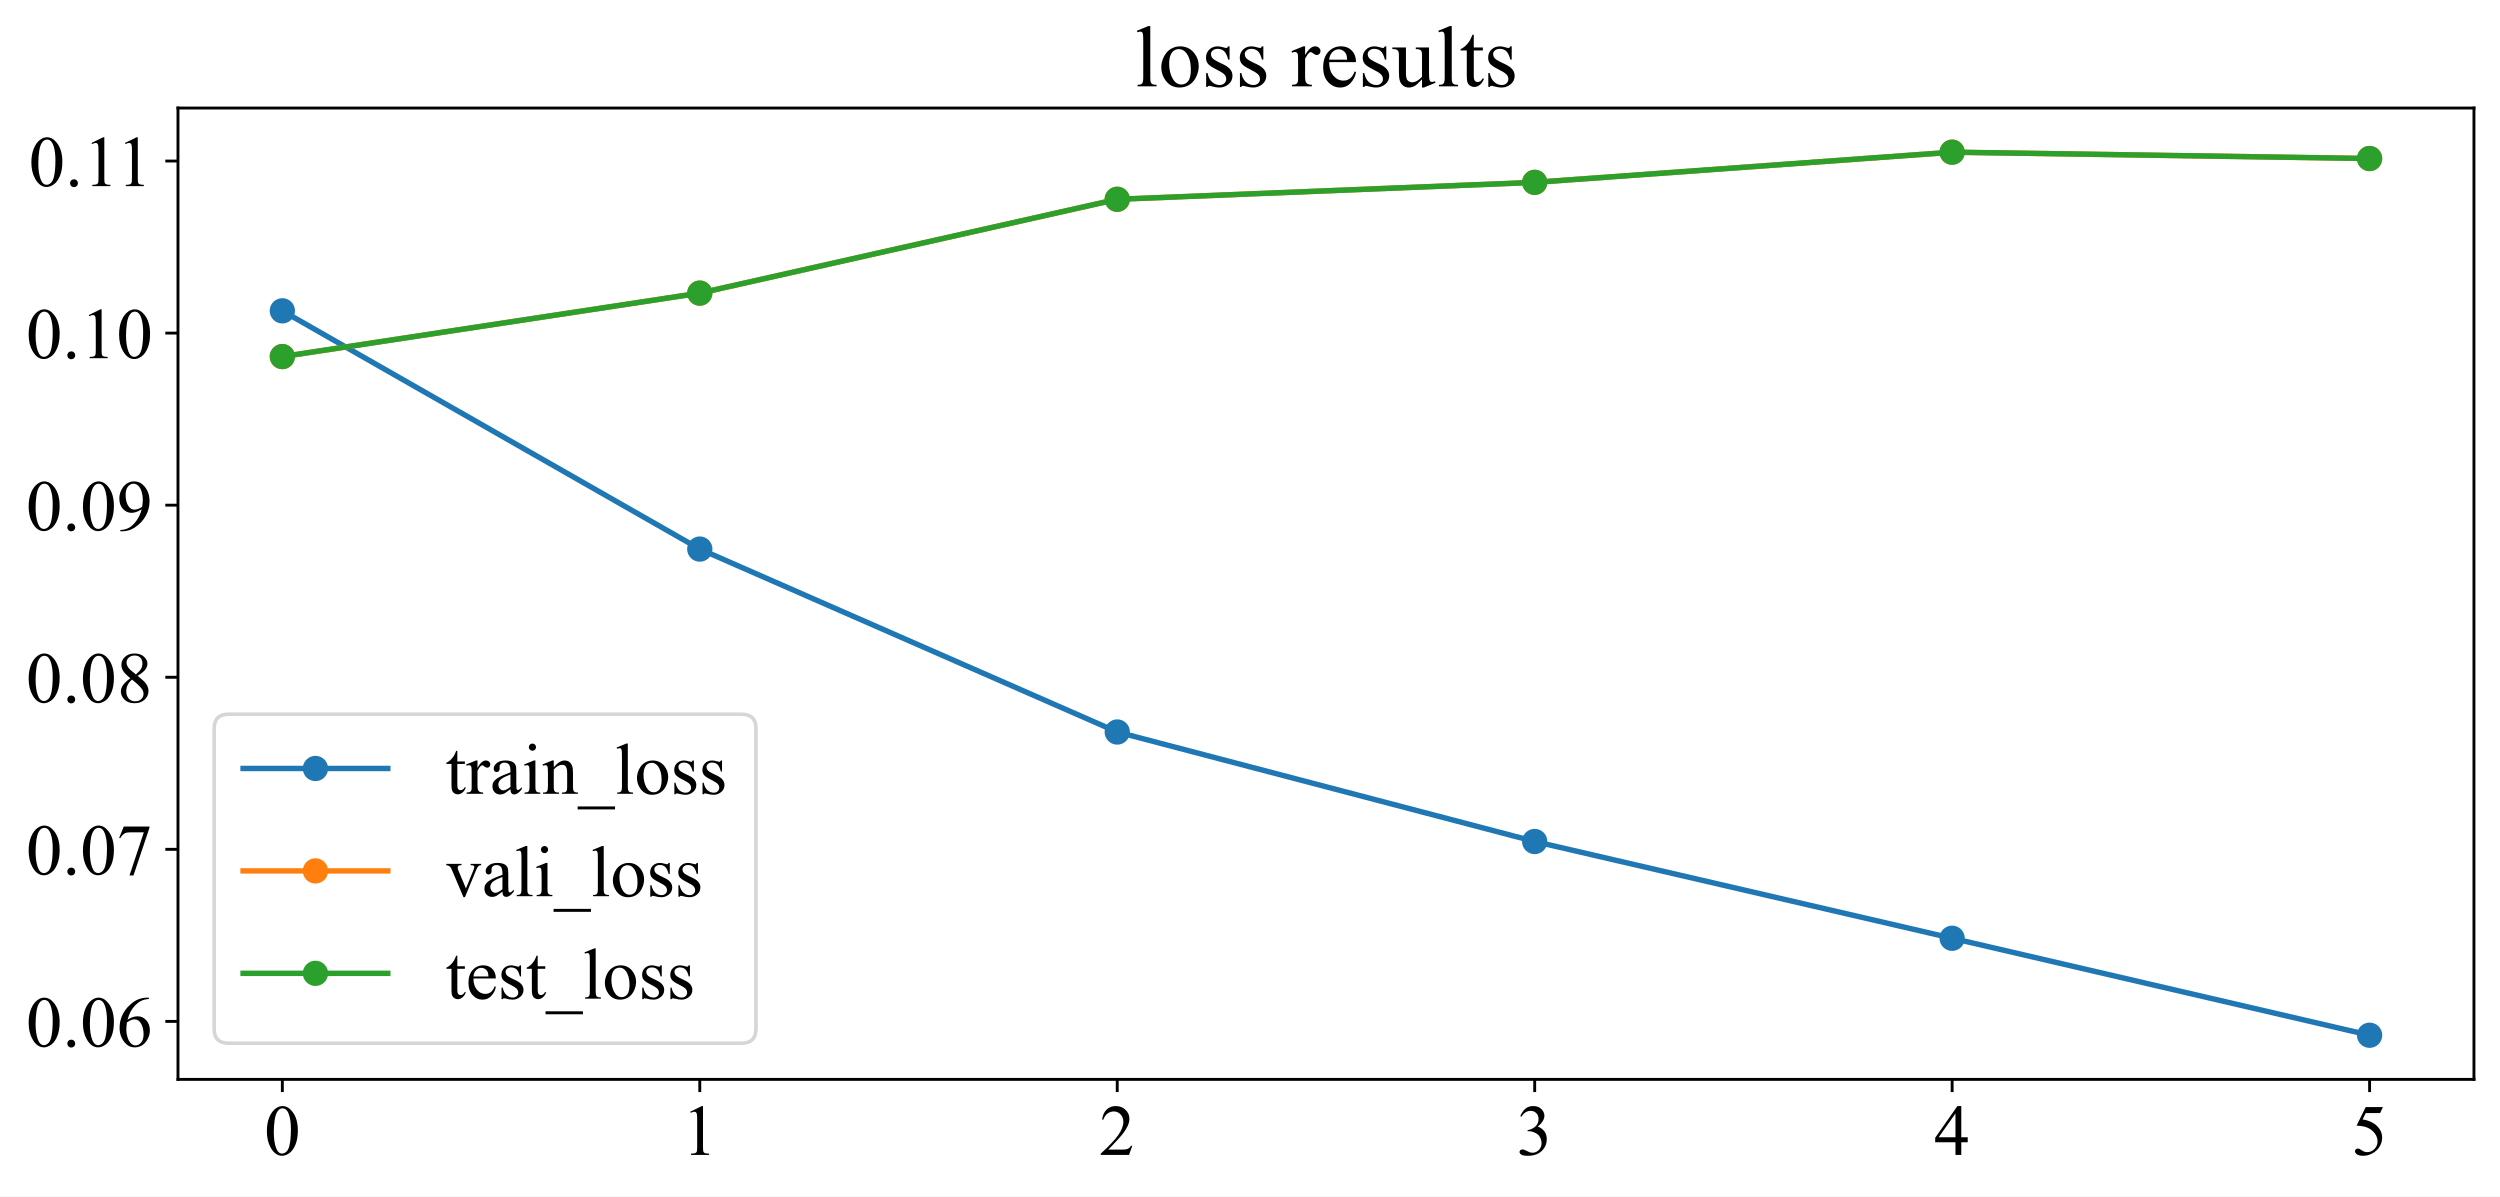
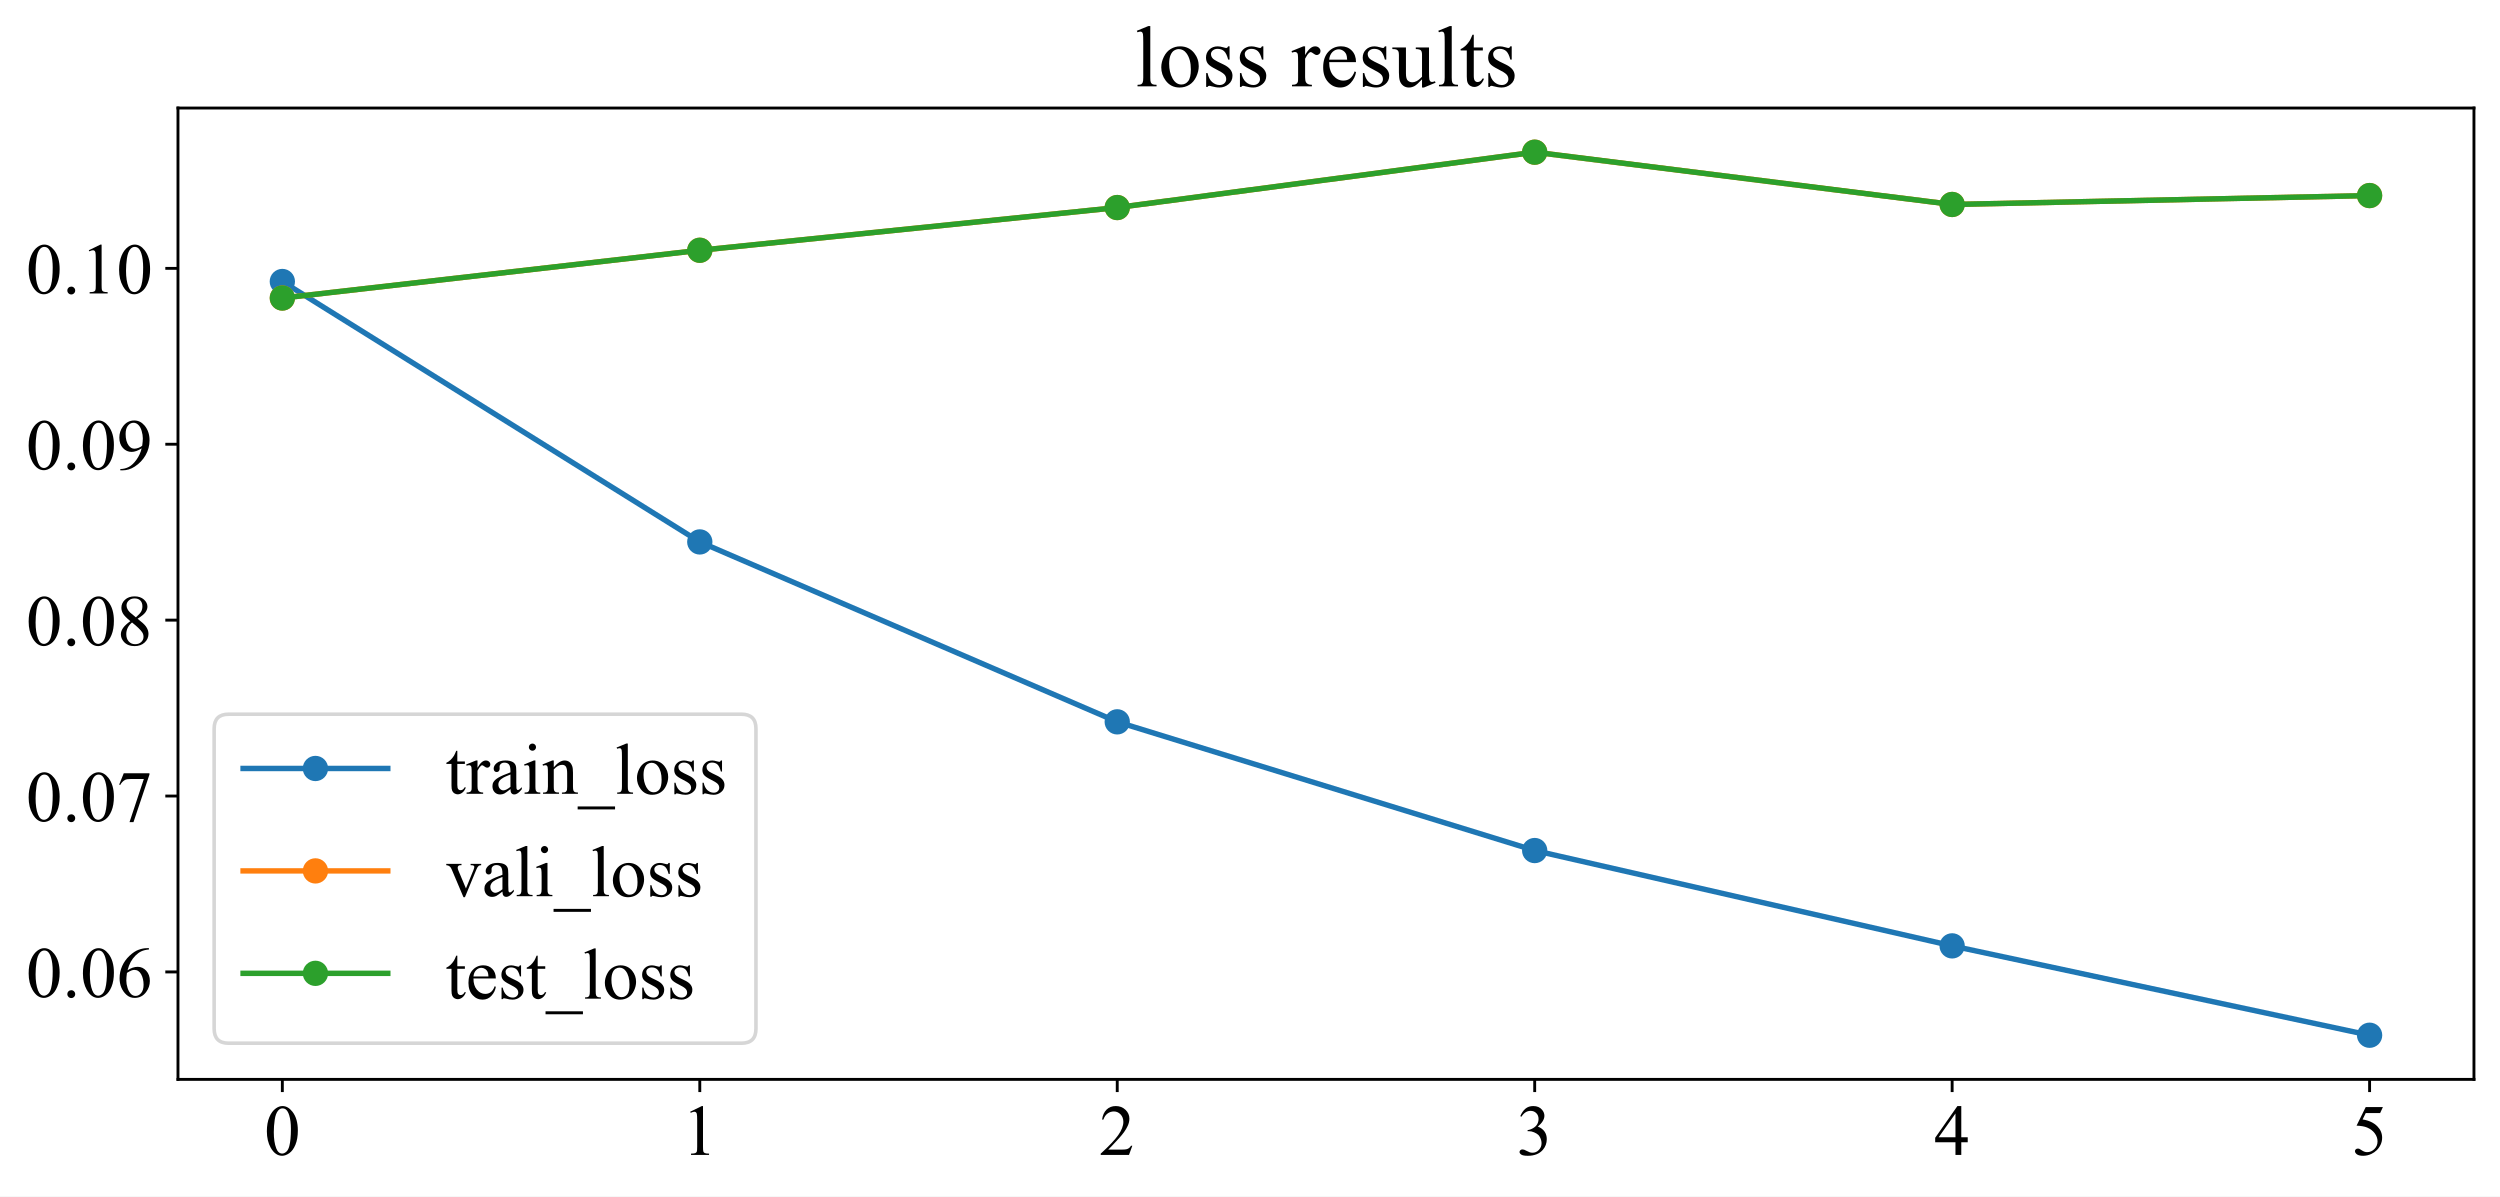
<svg xmlns="http://www.w3.org/2000/svg" xmlns:xlink="http://www.w3.org/1999/xlink" width="691.1pt" height="330.751pt" viewBox="0 0 691.1 330.751" version="1.1">
  <defs>
    <style type="text/css">*{stroke-linejoin: round; stroke-linecap: butt}</style>
  </defs>
  <g id="figure_1">
    <g id="patch_1">
      <path d="M 0 330.751  L 691.1 330.751  L 691.1 0  L 0 0  z " style="fill: #ffffff" />
    </g>
    <g id="axes_1">
      <g id="patch_2">
        <path d="M 49.2 298.385  L 683.9 298.385  L 683.9 29.865  L 49.2 29.865  z " style="fill: #ffffff" />
      </g>
      <g id="matplotlib.axis_1">
        <g id="xtick_1">
          <g id="line2d_1">
            <defs>
-               <path id="m4210e5d17f" d="M 0 0  L 0 3.5  " style="stroke: #000000; stroke-width: 0.8" />
+               <path id="m8f13c1a776" d="M 0 0  L 0 3.5  " style="stroke: #000000; stroke-width: 0.8" />
            </defs>
            <g>
-               <use xlink:href="#m4210e5d17f" x="78.05" y="298.385" style="stroke: #000000; stroke-width: 0.8" />
+               <use xlink:href="#m8f13c1a776" x="78.05" y="298.385" style="stroke: #000000; stroke-width: 0.8" />
            </g>
          </g>
          <g id="text_1">
            <g transform="translate(73.05 319.2725) scale(0.2 -0.2)">
              <defs>
                <path id="TimesNewRomanPSMT-30" d="M 231 2094  Q 231 2819 450 3342  Q 669 3866 1031 4122  Q 1313 4325 1613 4325  Q 2100 4325 2488 3828  Q 2972 3213 2972 2159  Q 2972 1422 2759 906  Q 2547 391 2217 158  Q 1888 -75 1581 -75  Q 975 -75 572 641  Q 231 1244 231 2094  z M 844 2016  Q 844 1141 1059 588  Q 1238 122 1591 122  Q 1759 122 1940 273  Q 2122 425 2216 781  Q 2359 1319 2359 2297  Q 2359 3022 2209 3506  Q 2097 3866 1919 4016  Q 1791 4119 1609 4119  Q 1397 4119 1231 3928  Q 1006 3669 925 3112  Q 844 2556 844 2016  z " transform="scale(0.015625)" />
              </defs>
              <use xlink:href="#TimesNewRomanPSMT-30" />
            </g>
          </g>
        </g>
        <g id="xtick_2">
          <g id="line2d_2">
            <g>
-               <use xlink:href="#m4210e5d17f" x="193.45" y="298.385" style="stroke: #000000; stroke-width: 0.8" />
+               <use xlink:href="#m8f13c1a776" x="193.45" y="298.385" style="stroke: #000000; stroke-width: 0.8" />
            </g>
          </g>
          <g id="text_2">
            <g transform="translate(188.45 319.2725) scale(0.2 -0.2)">
              <defs>
                <path id="TimesNewRomanPSMT-31" d="M 750 3822  L 1781 4325  L 1884 4325  L 1884 747  Q 1884 391 1914 303  Q 1944 216 2037 169  Q 2131 122 2419 116  L 2419 0  L 825 0  L 825 116  Q 1125 122 1212 167  Q 1300 213 1334 289  Q 1369 366 1369 747  L 1369 3034  Q 1369 3497 1338 3628  Q 1316 3728 1258 3775  Q 1200 3822 1119 3822  Q 1003 3822 797 3725  L 750 3822  z " transform="scale(0.015625)" />
              </defs>
              <use xlink:href="#TimesNewRomanPSMT-31" />
            </g>
          </g>
        </g>
        <g id="xtick_3">
          <g id="line2d_3">
            <g>
-               <use xlink:href="#m4210e5d17f" x="308.85" y="298.385" style="stroke: #000000; stroke-width: 0.8" />
+               <use xlink:href="#m8f13c1a776" x="308.85" y="298.385" style="stroke: #000000; stroke-width: 0.8" />
            </g>
          </g>
          <g id="text_3">
            <g transform="translate(303.85 319.2725) scale(0.2 -0.2)">
              <defs>
                <path id="TimesNewRomanPSMT-32" d="M 2934 816  L 2638 0  L 138 0  L 138 116  Q 1241 1122 1691 1759  Q 2141 2397 2141 2925  Q 2141 3328 1894 3587  Q 1647 3847 1303 3847  Q 991 3847 742 3664  Q 494 3481 375 3128  L 259 3128  Q 338 3706 661 4015  Q 984 4325 1469 4325  Q 1984 4325 2329 3994  Q 2675 3663 2675 3213  Q 2675 2891 2525 2569  Q 2294 2063 1775 1497  Q 997 647 803 472  L 1909 472  Q 2247 472 2383 497  Q 2519 522 2628 598  Q 2738 675 2819 816  L 2934 816  z " transform="scale(0.015625)" />
              </defs>
              <use xlink:href="#TimesNewRomanPSMT-32" />
            </g>
          </g>
        </g>
        <g id="xtick_4">
          <g id="line2d_4">
            <g>
-               <use xlink:href="#m4210e5d17f" x="424.25" y="298.385" style="stroke: #000000; stroke-width: 0.8" />
+               <use xlink:href="#m8f13c1a776" x="424.25" y="298.385" style="stroke: #000000; stroke-width: 0.8" />
            </g>
          </g>
          <g id="text_4">
            <g transform="translate(419.25 319.2725) scale(0.2 -0.2)">
              <defs>
                <path id="TimesNewRomanPSMT-33" d="M 325 3431  Q 506 3859 782 4092  Q 1059 4325 1472 4325  Q 1981 4325 2253 3994  Q 2459 3747 2459 3466  Q 2459 3003 1878 2509  Q 2269 2356 2469 2072  Q 2669 1788 2669 1403  Q 2669 853 2319 450  Q 1863 -75 997 -75  Q 569 -75 414 31  Q 259 138 259 259  Q 259 350 332 419  Q 406 488 509 488  Q 588 488 669 463  Q 722 447 909 348  Q 1097 250 1169 231  Q 1284 197 1416 197  Q 1734 197 1970 444  Q 2206 691 2206 1028  Q 2206 1275 2097 1509  Q 2016 1684 1919 1775  Q 1784 1900 1550 2001  Q 1316 2103 1072 2103  L 972 2103  L 972 2197  Q 1219 2228 1467 2375  Q 1716 2522 1828 2728  Q 1941 2934 1941 3181  Q 1941 3503 1739 3701  Q 1538 3900 1238 3900  Q 753 3900 428 3381  L 325 3431  z " transform="scale(0.015625)" />
              </defs>
              <use xlink:href="#TimesNewRomanPSMT-33" />
            </g>
          </g>
        </g>
        <g id="xtick_5">
          <g id="line2d_5">
            <g>
-               <use xlink:href="#m4210e5d17f" x="539.65" y="298.385" style="stroke: #000000; stroke-width: 0.8" />
+               <use xlink:href="#m8f13c1a776" x="539.65" y="298.385" style="stroke: #000000; stroke-width: 0.8" />
            </g>
          </g>
          <g id="text_5">
            <g transform="translate(534.65 319.2725) scale(0.2 -0.2)">
              <defs>
                <path id="TimesNewRomanPSMT-34" d="M 2978 1563  L 2978 1119  L 2409 1119  L 2409 0  L 1894 0  L 1894 1119  L 100 1119  L 100 1519  L 2066 4325  L 2409 4325  L 2409 1563  L 2978 1563  z M 1894 1563  L 1894 3666  L 406 1563  L 1894 1563  z " transform="scale(0.015625)" />
              </defs>
              <use xlink:href="#TimesNewRomanPSMT-34" />
            </g>
          </g>
        </g>
        <g id="xtick_6">
          <g id="line2d_6">
            <g>
-               <use xlink:href="#m4210e5d17f" x="655.05" y="298.385" style="stroke: #000000; stroke-width: 0.8" />
+               <use xlink:href="#m8f13c1a776" x="655.05" y="298.385" style="stroke: #000000; stroke-width: 0.8" />
            </g>
          </g>
          <g id="text_6">
            <g transform="translate(650.05 319.2725) scale(0.2 -0.2)">
              <defs>
                <path id="TimesNewRomanPSMT-35" d="M 2778 4238  L 2534 3706  L 1259 3706  L 981 3138  Q 1809 3016 2294 2522  Q 2709 2097 2709 1522  Q 2709 1188 2573 903  Q 2438 619 2231 419  Q 2025 219 1772 97  Q 1413 -75 1034 -75  Q 653 -75 479 54  Q 306 184 306 341  Q 306 428 378 495  Q 450 563 559 563  Q 641 563 702 538  Q 763 513 909 409  Q 1144 247 1384 247  Q 1750 247 2026 523  Q 2303 800 2303 1197  Q 2303 1581 2056 1914  Q 1809 2247 1375 2428  Q 1034 2569 447 2591  L 1259 4238  L 2778 4238  z " transform="scale(0.015625)" />
              </defs>
              <use xlink:href="#TimesNewRomanPSMT-35" />
            </g>
          </g>
        </g>
      </g>
      <g id="matplotlib.axis_2">
        <g id="ytick_1">
          <g id="line2d_7">
            <defs>
-               <path id="m8bf44f2e67" d="M 0 0  L -3.5 0  " style="stroke: #000000; stroke-width: 0.8" />
+               <path id="m3a81580202" d="M 0 0  L -3.5 0  " style="stroke: #000000; stroke-width: 0.8" />
            </defs>
            <g>
-               <use xlink:href="#m8bf44f2e67" x="49.2" y="282.358" style="stroke: #000000; stroke-width: 0.8" />
+               <use xlink:href="#m3a81580202" x="49.2" y="268.683" style="stroke: #000000; stroke-width: 0.8" />
            </g>
          </g>
          <g id="text_7">
-             <g transform="translate(7.2 289.3021) scale(0.2 -0.2)">
+             <g transform="translate(7.2 275.6263) scale(0.2 -0.2)">
              <defs>
                <path id="TimesNewRomanPSMT-2e" d="M 800 606  Q 947 606 1047 504  Q 1147 403 1147 259  Q 1147 116 1045 14  Q 944 -88 800 -88  Q 656 -88 554 14  Q 453 116 453 259  Q 453 406 554 506  Q 656 606 800 606  z " transform="scale(0.015625)" />
                <path id="TimesNewRomanPSMT-36" d="M 2869 4325  L 2869 4209  Q 2456 4169 2195 4045  Q 1934 3922 1679 3669  Q 1425 3416 1258 3105  Q 1091 2794 978 2366  Q 1428 2675 1881 2675  Q 2316 2675 2634 2325  Q 2953 1975 2953 1425  Q 2953 894 2631 456  Q 2244 -75 1606 -75  Q 1172 -75 869 213  Q 275 772 275 1663  Q 275 2231 503 2743  Q 731 3256 1154 3653  Q 1578 4050 1965 4187  Q 2353 4325 2688 4325  L 2869 4325  z M 925 2138  Q 869 1716 869 1456  Q 869 1156 980 804  Q 1091 453 1309 247  Q 1469 100 1697 100  Q 1969 100 2183 356  Q 2397 613 2397 1088  Q 2397 1622 2184 2012  Q 1972 2403 1581 2403  Q 1463 2403 1327 2353  Q 1191 2303 925 2138  z " transform="scale(0.015625)" />
              </defs>
              <use xlink:href="#TimesNewRomanPSMT-30" />
              <use xlink:href="#TimesNewRomanPSMT-2e" x="50" />
              <use xlink:href="#TimesNewRomanPSMT-30" x="75" />
              <use xlink:href="#TimesNewRomanPSMT-36" x="125" />
            </g>
          </g>
        </g>
        <g id="ytick_2">
          <g id="line2d_8">
            <g>
-               <use xlink:href="#m8bf44f2e67" x="49.2" y="234.79" style="stroke: #000000; stroke-width: 0.8" />
+               <use xlink:href="#m3a81580202" x="49.2" y="220.057" style="stroke: #000000; stroke-width: 0.8" />
            </g>
          </g>
          <g id="text_8">
-             <g transform="translate(7.2 241.7333) scale(0.2 -0.2)">
+             <g transform="translate(7.2 227.001) scale(0.2 -0.2)">
              <defs>
                <path id="TimesNewRomanPSMT-37" d="M 644 4238  L 2916 4238  L 2916 4119  L 1503 -88  L 1153 -88  L 2419 3728  L 1253 3728  Q 900 3728 750 3644  Q 488 3500 328 3200  L 238 3234  L 644 4238  z " transform="scale(0.015625)" />
              </defs>
              <use xlink:href="#TimesNewRomanPSMT-30" />
              <use xlink:href="#TimesNewRomanPSMT-2e" x="50" />
              <use xlink:href="#TimesNewRomanPSMT-30" x="75" />
              <use xlink:href="#TimesNewRomanPSMT-37" x="125" />
            </g>
          </g>
        </g>
        <g id="ytick_3">
          <g id="line2d_9">
            <g>
-               <use xlink:href="#m8bf44f2e67" x="49.2" y="187.221" style="stroke: #000000; stroke-width: 0.8" />
+               <use xlink:href="#m3a81580202" x="49.2" y="171.432" style="stroke: #000000; stroke-width: 0.8" />
            </g>
          </g>
          <g id="text_9">
-             <g transform="translate(7.2 194.1645) scale(0.2 -0.2)">
+             <g transform="translate(7.2 178.3758) scale(0.2 -0.2)">
              <defs>
                <path id="TimesNewRomanPSMT-38" d="M 1228 2134  Q 725 2547 579 2797  Q 434 3047 434 3316  Q 434 3728 753 4026  Q 1072 4325 1600 4325  Q 2113 4325 2425 4047  Q 2738 3769 2738 3413  Q 2738 3175 2569 2928  Q 2400 2681 1866 2347  Q 2416 1922 2594 1678  Q 2831 1359 2831 1006  Q 2831 559 2490 242  Q 2150 -75 1597 -75  Q 994 -75 656 303  Q 388 606 388 966  Q 388 1247 577 1523  Q 766 1800 1228 2134  z M 1719 2469  Q 2094 2806 2194 3001  Q 2294 3197 2294 3444  Q 2294 3772 2109 3958  Q 1925 4144 1606 4144  Q 1288 4144 1088 3959  Q 888 3775 888 3528  Q 888 3366 970 3203  Q 1053 3041 1206 2894  L 1719 2469  z M 1375 2016  Q 1116 1797 991 1539  Q 866 1281 866 981  Q 866 578 1086 336  Q 1306 94 1647 94  Q 1984 94 2187 284  Q 2391 475 2391 747  Q 2391 972 2272 1150  Q 2050 1481 1375 2016  z " transform="scale(0.015625)" />
              </defs>
              <use xlink:href="#TimesNewRomanPSMT-30" />
              <use xlink:href="#TimesNewRomanPSMT-2e" x="50" />
              <use xlink:href="#TimesNewRomanPSMT-30" x="75" />
              <use xlink:href="#TimesNewRomanPSMT-38" x="125" />
            </g>
          </g>
        </g>
        <g id="ytick_4">
          <g id="line2d_10">
            <g>
-               <use xlink:href="#m8bf44f2e67" x="49.2" y="139.652" style="stroke: #000000; stroke-width: 0.8" />
+               <use xlink:href="#m3a81580202" x="49.2" y="122.807" style="stroke: #000000; stroke-width: 0.8" />
            </g>
          </g>
          <g id="text_10">
-             <g transform="translate(7.2 146.5957) scale(0.2 -0.2)">
+             <g transform="translate(7.2 129.7506) scale(0.2 -0.2)">
              <defs>
                <path id="TimesNewRomanPSMT-39" d="M 338 -88  L 338 28  Q 744 34 1094 217  Q 1444 400 1770 856  Q 2097 1313 2225 1859  Q 1734 1544 1338 1544  Q 891 1544 572 1889  Q 253 2234 253 2806  Q 253 3363 572 3797  Q 956 4325 1575 4325  Q 2097 4325 2469 3894  Q 2925 3359 2925 2575  Q 2925 1869 2578 1258  Q 2231 647 1613 244  Q 1109 -88 516 -88  L 338 -88  z M 2275 2091  Q 2331 2497 2331 2741  Q 2331 3044 2228 3395  Q 2125 3747 1936 3934  Q 1747 4122 1506 4122  Q 1228 4122 1018 3872  Q 809 3622 809 3128  Q 809 2469 1088 2097  Q 1291 1828 1588 1828  Q 1731 1828 1928 1897  Q 2125 1966 2275 2091  z " transform="scale(0.015625)" />
              </defs>
              <use xlink:href="#TimesNewRomanPSMT-30" />
              <use xlink:href="#TimesNewRomanPSMT-2e" x="50" />
              <use xlink:href="#TimesNewRomanPSMT-30" x="75" />
              <use xlink:href="#TimesNewRomanPSMT-39" x="125" />
            </g>
          </g>
        </g>
        <g id="ytick_5">
          <g id="line2d_11">
            <g>
-               <use xlink:href="#m8bf44f2e67" x="49.2" y="92.083" style="stroke: #000000; stroke-width: 0.8" />
+               <use xlink:href="#m3a81580202" x="49.2" y="74.182" style="stroke: #000000; stroke-width: 0.8" />
            </g>
          </g>
          <g id="text_11">
-             <g transform="translate(7.2 99.02693) scale(0.2 -0.2)">
+             <g transform="translate(7.2 81.12537) scale(0.2 -0.2)">
              <use xlink:href="#TimesNewRomanPSMT-30" />
              <use xlink:href="#TimesNewRomanPSMT-2e" x="50" />
              <use xlink:href="#TimesNewRomanPSMT-31" x="75" />
              <use xlink:href="#TimesNewRomanPSMT-30" x="125" />
            </g>
          </g>
        </g>
-         <g id="ytick_6">
-           <g id="line2d_12">
-             <g>
-               <use xlink:href="#m8bf44f2e67" x="49.2" y="44.514" style="stroke: #000000; stroke-width: 0.8" />
-             </g>
-           </g>
-           <g id="text_12">
-             <g transform="translate(7.95 51.45814) scale(0.2 -0.2)">
-               <use xlink:href="#TimesNewRomanPSMT-30" />
-               <use xlink:href="#TimesNewRomanPSMT-2e" x="50" />
-               <use xlink:href="#TimesNewRomanPSMT-31" x="75" />
-               <use xlink:href="#TimesNewRomanPSMT-31" x="121.25" />
-             </g>
-           </g>
+       </g>
+       <g id="line2d_12">
+         <path d="M 78.05 77.819  L 193.45 149.811  L 308.85 199.545  L 424.25 235.125  L 539.65 261.478  L 655.05 286.18  " clip-path="url(#p54eb4793bc)" style="fill: none; stroke: #1f77b4; stroke-width: 1.5; stroke-linecap: square" />
+         <defs>
+           <path id="m70910d0d13" d="M 0 3  C 0.796 3 1.559 2.684 2.121 2.121  C 2.684 1.559 3 0.796 3 0  C 3 -0.796 2.684 -1.559 2.121 -2.121  C 1.559 -2.684 0.796 -3 0 -3  C -0.796 -3 -1.559 -2.684 -2.121 -2.121  C -2.684 -1.559 -3 -0.796 -3 0  C -3 0.796 -2.684 1.559 -2.121 2.121  C -1.559 2.684 -0.796 3 0 3  z " style="stroke: #1f77b4" />
+         </defs>
+         <g clip-path="url(#p54eb4793bc)">
+           <use xlink:href="#m70910d0d13" x="78.05" y="77.819" style="fill: #1f77b4; stroke: #1f77b4" />
+           <use xlink:href="#m70910d0d13" x="193.45" y="149.811" style="fill: #1f77b4; stroke: #1f77b4" />
+           <use xlink:href="#m70910d0d13" x="308.85" y="199.545" style="fill: #1f77b4; stroke: #1f77b4" />
+           <use xlink:href="#m70910d0d13" x="424.25" y="235.125" style="fill: #1f77b4; stroke: #1f77b4" />
+           <use xlink:href="#m70910d0d13" x="539.65" y="261.478" style="fill: #1f77b4; stroke: #1f77b4" />
+           <use xlink:href="#m70910d0d13" x="655.05" y="286.18" style="fill: #1f77b4; stroke: #1f77b4" />
        </g>
      </g>
      <g id="line2d_13">
-         <path d="M 78.05 85.927  L 193.45 151.787  L 308.85 202.354  L 424.25 232.628  L 539.65 259.374  L 655.05 286.18  " clip-path="url(#p0c7018a40f)" style="fill: none; stroke: #1f77b4; stroke-width: 1.5; stroke-linecap: square" />
+         <path d="M 78.05 82.388  L 193.45 69.185  L 308.85 57.373  L 424.25 42.07  L 539.65 56.524  L 655.05 54.06  " clip-path="url(#p54eb4793bc)" style="fill: none; stroke: #ff7f0e; stroke-width: 1.5; stroke-linecap: square" />
        <defs>
-           <path id="m483167c34c" d="M 0 3  C 0.796 3 1.559 2.684 2.121 2.121  C 2.684 1.559 3 0.796 3 0  C 3 -0.796 2.684 -1.559 2.121 -2.121  C 1.559 -2.684 0.796 -3 0 -3  C -0.796 -3 -1.559 -2.684 -2.121 -2.121  C -2.684 -1.559 -3 -0.796 -3 0  C -3 0.796 -2.684 1.559 -2.121 2.121  C -1.559 2.684 -0.796 3 0 3  z " style="stroke: #1f77b4" />
+           <path id="m082870b50a" d="M 0 3  C 0.796 3 1.559 2.684 2.121 2.121  C 2.684 1.559 3 0.796 3 0  C 3 -0.796 2.684 -1.559 2.121 -2.121  C 1.559 -2.684 0.796 -3 0 -3  C -0.796 -3 -1.559 -2.684 -2.121 -2.121  C -2.684 -1.559 -3 -0.796 -3 0  C -3 0.796 -2.684 1.559 -2.121 2.121  C -1.559 2.684 -0.796 3 0 3  z " style="stroke: #ff7f0e" />
        </defs>
-         <g clip-path="url(#p0c7018a40f)">
-           <use xlink:href="#m483167c34c" x="78.05" y="85.927" style="fill: #1f77b4; stroke: #1f77b4" />
-           <use xlink:href="#m483167c34c" x="193.45" y="151.787" style="fill: #1f77b4; stroke: #1f77b4" />
-           <use xlink:href="#m483167c34c" x="308.85" y="202.354" style="fill: #1f77b4; stroke: #1f77b4" />
-           <use xlink:href="#m483167c34c" x="424.25" y="232.628" style="fill: #1f77b4; stroke: #1f77b4" />
-           <use xlink:href="#m483167c34c" x="539.65" y="259.374" style="fill: #1f77b4; stroke: #1f77b4" />
-           <use xlink:href="#m483167c34c" x="655.05" y="286.18" style="fill: #1f77b4; stroke: #1f77b4" />
+         <g clip-path="url(#p54eb4793bc)">
+           <use xlink:href="#m082870b50a" x="78.05" y="82.388" style="fill: #ff7f0e; stroke: #ff7f0e" />
+           <use xlink:href="#m082870b50a" x="193.45" y="69.185" style="fill: #ff7f0e; stroke: #ff7f0e" />
+           <use xlink:href="#m082870b50a" x="308.85" y="57.373" style="fill: #ff7f0e; stroke: #ff7f0e" />
+           <use xlink:href="#m082870b50a" x="424.25" y="42.07" style="fill: #ff7f0e; stroke: #ff7f0e" />
+           <use xlink:href="#m082870b50a" x="539.65" y="56.524" style="fill: #ff7f0e; stroke: #ff7f0e" />
+           <use xlink:href="#m082870b50a" x="655.05" y="54.06" style="fill: #ff7f0e; stroke: #ff7f0e" />
        </g>
      </g>
      <g id="line2d_14">
-         <path d="M 78.05 98.573  L 193.45 81.028  L 308.85 55.091  L 424.25 50.41  L 539.65 42.07  L 655.05 43.825  " clip-path="url(#p0c7018a40f)" style="fill: none; stroke: #ff7f0e; stroke-width: 1.5; stroke-linecap: square" />
+         <path d="M 78.05 82.388  L 193.45 69.185  L 308.85 57.373  L 424.25 42.07  L 539.65 56.524  L 655.05 54.06  " clip-path="url(#p54eb4793bc)" style="fill: none; stroke: #2ca02c; stroke-width: 1.5; stroke-linecap: square" />
        <defs>
-           <path id="mc94296db7f" d="M 0 3  C 0.796 3 1.559 2.684 2.121 2.121  C 2.684 1.559 3 0.796 3 0  C 3 -0.796 2.684 -1.559 2.121 -2.121  C 1.559 -2.684 0.796 -3 0 -3  C -0.796 -3 -1.559 -2.684 -2.121 -2.121  C -2.684 -1.559 -3 -0.796 -3 0  C -3 0.796 -2.684 1.559 -2.121 2.121  C -1.559 2.684 -0.796 3 0 3  z " style="stroke: #ff7f0e" />
+           <path id="m9c984f07e3" d="M 0 3  C 0.796 3 1.559 2.684 2.121 2.121  C 2.684 1.559 3 0.796 3 0  C 3 -0.796 2.684 -1.559 2.121 -2.121  C 1.559 -2.684 0.796 -3 0 -3  C -0.796 -3 -1.559 -2.684 -2.121 -2.121  C -2.684 -1.559 -3 -0.796 -3 0  C -3 0.796 -2.684 1.559 -2.121 2.121  C -1.559 2.684 -0.796 3 0 3  z " style="stroke: #2ca02c" />
        </defs>
-         <g clip-path="url(#p0c7018a40f)">
-           <use xlink:href="#mc94296db7f" x="78.05" y="98.573" style="fill: #ff7f0e; stroke: #ff7f0e" />
-           <use xlink:href="#mc94296db7f" x="193.45" y="81.028" style="fill: #ff7f0e; stroke: #ff7f0e" />
-           <use xlink:href="#mc94296db7f" x="308.85" y="55.091" style="fill: #ff7f0e; stroke: #ff7f0e" />
-           <use xlink:href="#mc94296db7f" x="424.25" y="50.41" style="fill: #ff7f0e; stroke: #ff7f0e" />
-           <use xlink:href="#mc94296db7f" x="539.65" y="42.07" style="fill: #ff7f0e; stroke: #ff7f0e" />
-           <use xlink:href="#mc94296db7f" x="655.05" y="43.825" style="fill: #ff7f0e; stroke: #ff7f0e" />
-         </g>
-       </g>
-       <g id="line2d_15">
-         <path d="M 78.05 98.573  L 193.45 81.028  L 308.85 55.091  L 424.25 50.41  L 539.65 42.07  L 655.05 43.825  " clip-path="url(#p0c7018a40f)" style="fill: none; stroke: #2ca02c; stroke-width: 1.5; stroke-linecap: square" />
-         <defs>
-           <path id="m71360a61ae" d="M 0 3  C 0.796 3 1.559 2.684 2.121 2.121  C 2.684 1.559 3 0.796 3 0  C 3 -0.796 2.684 -1.559 2.121 -2.121  C 1.559 -2.684 0.796 -3 0 -3  C -0.796 -3 -1.559 -2.684 -2.121 -2.121  C -2.684 -1.559 -3 -0.796 -3 0  C -3 0.796 -2.684 1.559 -2.121 2.121  C -1.559 2.684 -0.796 3 0 3  z " style="stroke: #2ca02c" />
-         </defs>
-         <g clip-path="url(#p0c7018a40f)">
-           <use xlink:href="#m71360a61ae" x="78.05" y="98.573" style="fill: #2ca02c; stroke: #2ca02c" />
-           <use xlink:href="#m71360a61ae" x="193.45" y="81.028" style="fill: #2ca02c; stroke: #2ca02c" />
-           <use xlink:href="#m71360a61ae" x="308.85" y="55.091" style="fill: #2ca02c; stroke: #2ca02c" />
-           <use xlink:href="#m71360a61ae" x="424.25" y="50.41" style="fill: #2ca02c; stroke: #2ca02c" />
-           <use xlink:href="#m71360a61ae" x="539.65" y="42.07" style="fill: #2ca02c; stroke: #2ca02c" />
-           <use xlink:href="#m71360a61ae" x="655.05" y="43.825" style="fill: #2ca02c; stroke: #2ca02c" />
+         <g clip-path="url(#p54eb4793bc)">
+           <use xlink:href="#m9c984f07e3" x="78.05" y="82.388" style="fill: #2ca02c; stroke: #2ca02c" />
+           <use xlink:href="#m9c984f07e3" x="193.45" y="69.185" style="fill: #2ca02c; stroke: #2ca02c" />
+           <use xlink:href="#m9c984f07e3" x="308.85" y="57.373" style="fill: #2ca02c; stroke: #2ca02c" />
+           <use xlink:href="#m9c984f07e3" x="424.25" y="42.07" style="fill: #2ca02c; stroke: #2ca02c" />
+           <use xlink:href="#m9c984f07e3" x="539.65" y="56.524" style="fill: #2ca02c; stroke: #2ca02c" />
+           <use xlink:href="#m9c984f07e3" x="655.05" y="54.06" style="fill: #2ca02c; stroke: #2ca02c" />
        </g>
      </g>
      <g id="patch_3">
        <path d="M 49.2 298.385  L 49.2 29.865  " style="fill: none; stroke: #000000; stroke-width: 0.8; stroke-linejoin: miter; stroke-linecap: square" />
      </g>
      <g id="patch_4">
        <path d="M 683.9 298.385  L 683.9 29.865  " style="fill: none; stroke: #000000; stroke-width: 0.8; stroke-linejoin: miter; stroke-linecap: square" />
      </g>
      <g id="patch_5">
        <path d="M 49.2 298.385  L 683.9 298.385  " style="fill: none; stroke: #000000; stroke-width: 0.8; stroke-linejoin: miter; stroke-linecap: square" />
      </g>
      <g id="patch_6">
        <path d="M 49.2 29.865  L 683.9 29.865  " style="fill: none; stroke: #000000; stroke-width: 0.8; stroke-linejoin: miter; stroke-linecap: square" />
      </g>
-       <g id="text_13">
+       <g id="text_12">
        <g transform="translate(313.5437 23.865) scale(0.24 -0.24)">
          <defs>
            <path id="TimesNewRomanPSMT-6c" d="M 1184 4444  L 1184 647  Q 1184 378 1223 290  Q 1263 203 1344 158  Q 1425 113 1647 113  L 1647 0  L 244 0  L 244 113  Q 441 113 512 153  Q 584 194 625 287  Q 666 381 666 647  L 666 3247  Q 666 3731 644 3842  Q 622 3953 573 3993  Q 525 4034 450 4034  Q 369 4034 244 3984  L 191 4094  L 1044 4444  L 1184 4444  z " transform="scale(0.015625)" />
            <path id="TimesNewRomanPSMT-6f" d="M 1600 2947  Q 2250 2947 2644 2453  Q 2978 2031 2978 1484  Q 2978 1100 2793 706  Q 2609 313 2286 112  Q 1963 -88 1566 -88  Q 919 -88 538 428  Q 216 863 216 1403  Q 216 1797 411 2186  Q 606 2575 925 2761  Q 1244 2947 1600 2947  z M 1503 2744  Q 1338 2744 1170 2645  Q 1003 2547 900 2300  Q 797 2053 797 1666  Q 797 1041 1045 587  Q 1294 134 1700 134  Q 2003 134 2200 384  Q 2397 634 2397 1244  Q 2397 2006 2069 2444  Q 1847 2744 1503 2744  z " transform="scale(0.015625)" />
            <path id="TimesNewRomanPSMT-73" d="M 2050 2947  L 2050 1972  L 1947 1972  Q 1828 2431 1642 2597  Q 1456 2763 1169 2763  Q 950 2763 815 2647  Q 681 2531 681 2391  Q 681 2216 781 2091  Q 878 1963 1175 1819  L 1631 1597  Q 2266 1288 2266 781  Q 2266 391 1970 151  Q 1675 -88 1309 -88  Q 1047 -88 709 6  Q 606 38 541 38  Q 469 38 428 -44  L 325 -44  L 325 978  L 428 978  Q 516 541 762 319  Q 1009 97 1316 97  Q 1531 97 1667 223  Q 1803 350 1803 528  Q 1803 744 1651 891  Q 1500 1038 1047 1263  Q 594 1488 453 1669  Q 313 1847 313 2119  Q 313 2472 555 2709  Q 797 2947 1181 2947  Q 1350 2947 1591 2875  Q 1750 2828 1803 2828  Q 1853 2828 1881 2850  Q 1909 2872 1947 2947  L 2050 2947  z " transform="scale(0.015625)" />
            <path id="TimesNewRomanPSMT-20" transform="scale(0.015625)" />
            <path id="TimesNewRomanPSMT-72" d="M 1038 2947  L 1038 2303  Q 1397 2947 1775 2947  Q 1947 2947 2059 2842  Q 2172 2738 2172 2600  Q 2172 2478 2090 2393  Q 2009 2309 1897 2309  Q 1788 2309 1652 2417  Q 1516 2525 1450 2525  Q 1394 2525 1328 2463  Q 1188 2334 1038 2041  L 1038 669  Q 1038 431 1097 309  Q 1138 225 1241 169  Q 1344 113 1538 113  L 1538 0  L 72 0  L 72 113  Q 291 113 397 181  Q 475 231 506 341  Q 522 394 522 644  L 522 1753  Q 522 2253 501 2348  Q 481 2444 426 2487  Q 372 2531 291 2531  Q 194 2531 72 2484  L 41 2597  L 906 2947  L 1038 2947  z " transform="scale(0.015625)" />
            <path id="TimesNewRomanPSMT-65" d="M 681 1784  Q 678 1147 991 784  Q 1303 422 1725 422  Q 2006 422 2214 576  Q 2422 731 2563 1106  L 2659 1044  Q 2594 616 2278 264  Q 1963 -88 1488 -88  Q 972 -88 605 314  Q 238 716 238 1394  Q 238 2128 614 2539  Q 991 2950 1559 2950  Q 2041 2950 2350 2633  Q 2659 2316 2659 1784  L 681 1784  z M 681 1966  L 2006 1966  Q 1991 2241 1941 2353  Q 1863 2528 1708 2628  Q 1553 2728 1384 2728  Q 1125 2728 920 2526  Q 716 2325 681 1966  z " transform="scale(0.015625)" />
            <path id="TimesNewRomanPSMT-75" d="M 2709 2863  L 2709 1128  Q 2709 631 2732 520  Q 2756 409 2807 365  Q 2859 322 2928 322  Q 3025 322 3147 375  L 3191 266  L 2334 -88  L 2194 -88  L 2194 519  Q 1825 119 1631 15  Q 1438 -88 1222 -88  Q 981 -88 804 51  Q 628 191 559 409  Q 491 628 491 1028  L 491 2306  Q 491 2509 447 2587  Q 403 2666 317 2708  Q 231 2750 6 2747  L 6 2863  L 1009 2863  L 1009 947  Q 1009 547 1148 422  Q 1288 297 1484 297  Q 1619 297 1789 381  Q 1959 466 2194 703  L 2194 2325  Q 2194 2569 2105 2655  Q 2016 2741 1734 2747  L 1734 2863  L 2709 2863  z " transform="scale(0.015625)" />
            <path id="TimesNewRomanPSMT-74" d="M 1031 3803  L 1031 2863  L 1700 2863  L 1700 2644  L 1031 2644  L 1031 788  Q 1031 509 1111 412  Q 1191 316 1316 316  Q 1419 316 1516 380  Q 1613 444 1666 569  L 1788 569  Q 1678 263 1478 108  Q 1278 -47 1066 -47  Q 922 -47 784 33  Q 647 113 581 261  Q 516 409 516 719  L 516 2644  L 63 2644  L 63 2747  Q 234 2816 414 2980  Q 594 3144 734 3369  Q 806 3488 934 3803  L 1031 3803  z " transform="scale(0.015625)" />
          </defs>
          <use xlink:href="#TimesNewRomanPSMT-6c" />
          <use xlink:href="#TimesNewRomanPSMT-6f" x="27.783" />
          <use xlink:href="#TimesNewRomanPSMT-73" x="77.783" />
          <use xlink:href="#TimesNewRomanPSMT-73" x="116.699" />
          <use xlink:href="#TimesNewRomanPSMT-20" x="155.615" />
          <use xlink:href="#TimesNewRomanPSMT-72" x="180.615" />
          <use xlink:href="#TimesNewRomanPSMT-65" x="213.916" />
          <use xlink:href="#TimesNewRomanPSMT-73" x="258.301" />
          <use xlink:href="#TimesNewRomanPSMT-75" x="297.217" />
          <use xlink:href="#TimesNewRomanPSMT-6c" x="347.217" />
          <use xlink:href="#TimesNewRomanPSMT-74" x="375" />
          <use xlink:href="#TimesNewRomanPSMT-73" x="402.783" />
        </g>
      </g>
      <g id="legend_1">
        <g id="patch_7">
          <path d="M 63.2 288.385  L 204.975 288.385  Q 208.975 288.385 208.975 284.385  L 208.975 201.438  Q 208.975 197.438 204.975 197.438  L 63.2 197.438  Q 59.2 197.438 59.2 201.438  L 59.2 284.385  Q 59.2 288.385 63.2 288.385  z " style="fill: #ffffff; opacity: 0.8; stroke: #cccccc; stroke-linejoin: miter" />
        </g>
-         <g id="line2d_16">
+         <g id="line2d_15">
          <path d="M 67.2 212.438  L 87.2 212.438  L 107.2 212.438  " style="fill: none; stroke: #1f77b4; stroke-width: 1.5; stroke-linecap: square" />
          <g>
-             <use xlink:href="#m483167c34c" x="87.2" y="212.438" style="fill: #1f77b4; stroke: #1f77b4" />
-           </g>
-         </g>
-         <g id="text_14">
+             <use xlink:href="#m70910d0d13" x="87.2" y="212.438" style="fill: #1f77b4; stroke: #1f77b4" />
+           </g>
+         </g>
+         <g id="text_13">
          <g transform="translate(123.2 219.4381) scale(0.2 -0.2)">
            <defs>
              <path id="TimesNewRomanPSMT-61" d="M 1822 413  Q 1381 72 1269 19  Q 1100 -59 909 -59  Q 613 -59 420 144  Q 228 347 228 678  Q 228 888 322 1041  Q 450 1253 767 1440  Q 1084 1628 1822 1897  L 1822 2009  Q 1822 2438 1686 2597  Q 1550 2756 1291 2756  Q 1094 2756 978 2650  Q 859 2544 859 2406  L 866 2225  Q 866 2081 792 2003  Q 719 1925 600 1925  Q 484 1925 411 2006  Q 338 2088 338 2228  Q 338 2497 613 2722  Q 888 2947 1384 2947  Q 1766 2947 2009 2819  Q 2194 2722 2281 2516  Q 2338 2381 2338 1966  L 2338 994  Q 2338 584 2353 492  Q 2369 400 2405 369  Q 2441 338 2488 338  Q 2538 338 2575 359  Q 2641 400 2828 588  L 2828 413  Q 2478 -56 2159 -56  Q 2006 -56 1915 50  Q 1825 156 1822 413  z M 1822 616  L 1822 1706  Q 1350 1519 1213 1441  Q 966 1303 859 1153  Q 753 1003 753 825  Q 753 600 887 451  Q 1022 303 1197 303  Q 1434 303 1822 616  z " transform="scale(0.015625)" />
              <path id="TimesNewRomanPSMT-69" d="M 928 4444  Q 1059 4444 1151 4351  Q 1244 4259 1244 4128  Q 1244 3997 1151 3903  Q 1059 3809 928 3809  Q 797 3809 703 3903  Q 609 3997 609 4128  Q 609 4259 701 4351  Q 794 4444 928 4444  z M 1188 2947  L 1188 647  Q 1188 378 1227 289  Q 1266 200 1342 156  Q 1419 113 1622 113  L 1622 0  L 231 0  L 231 113  Q 441 113 512 153  Q 584 194 626 287  Q 669 381 669 647  L 669 1750  Q 669 2216 641 2353  Q 619 2453 572 2492  Q 525 2531 444 2531  Q 356 2531 231 2484  L 188 2597  L 1050 2947  L 1188 2947  z " transform="scale(0.015625)" />
              <path id="TimesNewRomanPSMT-6e" d="M 1034 2341  Q 1538 2947 1994 2947  Q 2228 2947 2397 2830  Q 2566 2713 2666 2444  Q 2734 2256 2734 1869  L 2734 647  Q 2734 375 2778 278  Q 2813 200 2889 156  Q 2966 113 3172 113  L 3172 0  L 1756 0  L 1756 113  L 1816 113  Q 2016 113 2095 173  Q 2175 234 2206 353  Q 2219 400 2219 647  L 2219 1819  Q 2219 2209 2117 2386  Q 2016 2563 1775 2563  Q 1403 2563 1034 2156  L 1034 647  Q 1034 356 1069 288  Q 1113 197 1189 155  Q 1266 113 1500 113  L 1500 0  L 84 0  L 84 113  L 147 113  Q 366 113 442 223  Q 519 334 519 647  L 519 1709  Q 519 2225 495 2337  Q 472 2450 423 2490  Q 375 2531 294 2531  Q 206 2531 84 2484  L 38 2597  L 900 2947  L 1034 2947  L 1034 2341  z " transform="scale(0.015625)" />
              <path id="TimesNewRomanPSMT-5f" d="M 3256 -1381  L -53 -1381  L -53 -1119  L 3256 -1119  L 3256 -1381  z " transform="scale(0.015625)" />
            </defs>
            <use xlink:href="#TimesNewRomanPSMT-74" />
            <use xlink:href="#TimesNewRomanPSMT-72" x="27.783" />
            <use xlink:href="#TimesNewRomanPSMT-61" x="61.084" />
            <use xlink:href="#TimesNewRomanPSMT-69" x="105.469" />
            <use xlink:href="#TimesNewRomanPSMT-6e" x="133.252" />
            <use xlink:href="#TimesNewRomanPSMT-5f" x="183.252" />
            <use xlink:href="#TimesNewRomanPSMT-6c" x="233.252" />
            <use xlink:href="#TimesNewRomanPSMT-6f" x="261.035" />
            <use xlink:href="#TimesNewRomanPSMT-73" x="311.035" />
            <use xlink:href="#TimesNewRomanPSMT-73" x="349.951" />
          </g>
        </g>
-         <g id="line2d_17">
+         <g id="line2d_16">
          <path d="M 67.2 240.754  L 87.2 240.754  L 107.2 240.754  " style="fill: none; stroke: #ff7f0e; stroke-width: 1.5; stroke-linecap: square" />
          <g>
-             <use xlink:href="#mc94296db7f" x="87.2" y="240.754" style="fill: #ff7f0e; stroke: #ff7f0e" />
-           </g>
-         </g>
-         <g id="text_15">
+             <use xlink:href="#m082870b50a" x="87.2" y="240.754" style="fill: #ff7f0e; stroke: #ff7f0e" />
+           </g>
+         </g>
+         <g id="text_14">
          <g transform="translate(123.2 247.7537) scale(0.2 -0.2)">
            <defs>
              <path id="TimesNewRomanPSMT-76" d="M 53 2863  L 1400 2863  L 1400 2747  L 1313 2747  Q 1191 2747 1127 2687  Q 1063 2628 1063 2528  Q 1063 2419 1128 2269  L 1794 688  L 2463 2328  Q 2534 2503 2534 2594  Q 2534 2638 2509 2666  Q 2475 2713 2422 2730  Q 2369 2747 2206 2747  L 2206 2863  L 3141 2863  L 3141 2747  Q 2978 2734 2916 2681  Q 2806 2588 2719 2369  L 1703 -88  L 1575 -88  L 553 2328  Q 484 2497 421 2570  Q 359 2644 263 2694  Q 209 2722 53 2747  L 53 2863  z " transform="scale(0.015625)" />
            </defs>
            <use xlink:href="#TimesNewRomanPSMT-76" />
            <use xlink:href="#TimesNewRomanPSMT-61" x="50" />
            <use xlink:href="#TimesNewRomanPSMT-6c" x="94.385" />
            <use xlink:href="#TimesNewRomanPSMT-69" x="122.168" />
            <use xlink:href="#TimesNewRomanPSMT-5f" x="149.951" />
            <use xlink:href="#TimesNewRomanPSMT-6c" x="199.951" />
            <use xlink:href="#TimesNewRomanPSMT-6f" x="227.734" />
            <use xlink:href="#TimesNewRomanPSMT-73" x="277.734" />
            <use xlink:href="#TimesNewRomanPSMT-73" x="316.65" />
          </g>
        </g>
-         <g id="line2d_18">
+         <g id="line2d_17">
          <path d="M 67.2 269.069  L 87.2 269.069  L 107.2 269.069  " style="fill: none; stroke: #2ca02c; stroke-width: 1.5; stroke-linecap: square" />
          <g>
-             <use xlink:href="#m71360a61ae" x="87.2" y="269.069" style="fill: #2ca02c; stroke: #2ca02c" />
-           </g>
-         </g>
-         <g id="text_16">
+             <use xlink:href="#m9c984f07e3" x="87.2" y="269.069" style="fill: #2ca02c; stroke: #2ca02c" />
+           </g>
+         </g>
+         <g id="text_15">
          <g transform="translate(123.2 276.0694) scale(0.2 -0.2)">
            <use xlink:href="#TimesNewRomanPSMT-74" />
            <use xlink:href="#TimesNewRomanPSMT-65" x="27.783" />
            <use xlink:href="#TimesNewRomanPSMT-73" x="72.168" />
            <use xlink:href="#TimesNewRomanPSMT-74" x="111.084" />
            <use xlink:href="#TimesNewRomanPSMT-5f" x="138.867" />
            <use xlink:href="#TimesNewRomanPSMT-6c" x="188.867" />
            <use xlink:href="#TimesNewRomanPSMT-6f" x="216.65" />
            <use xlink:href="#TimesNewRomanPSMT-73" x="266.65" />
            <use xlink:href="#TimesNewRomanPSMT-73" x="305.566" />
          </g>
        </g>
      </g>
    </g>
  </g>
  <defs>
-     <clipPath id="p0c7018a40f">
+     <clipPath id="p54eb4793bc">
      <rect x="49.2" y="29.865" width="634.7" height="268.52" />
    </clipPath>
  </defs>
</svg>
